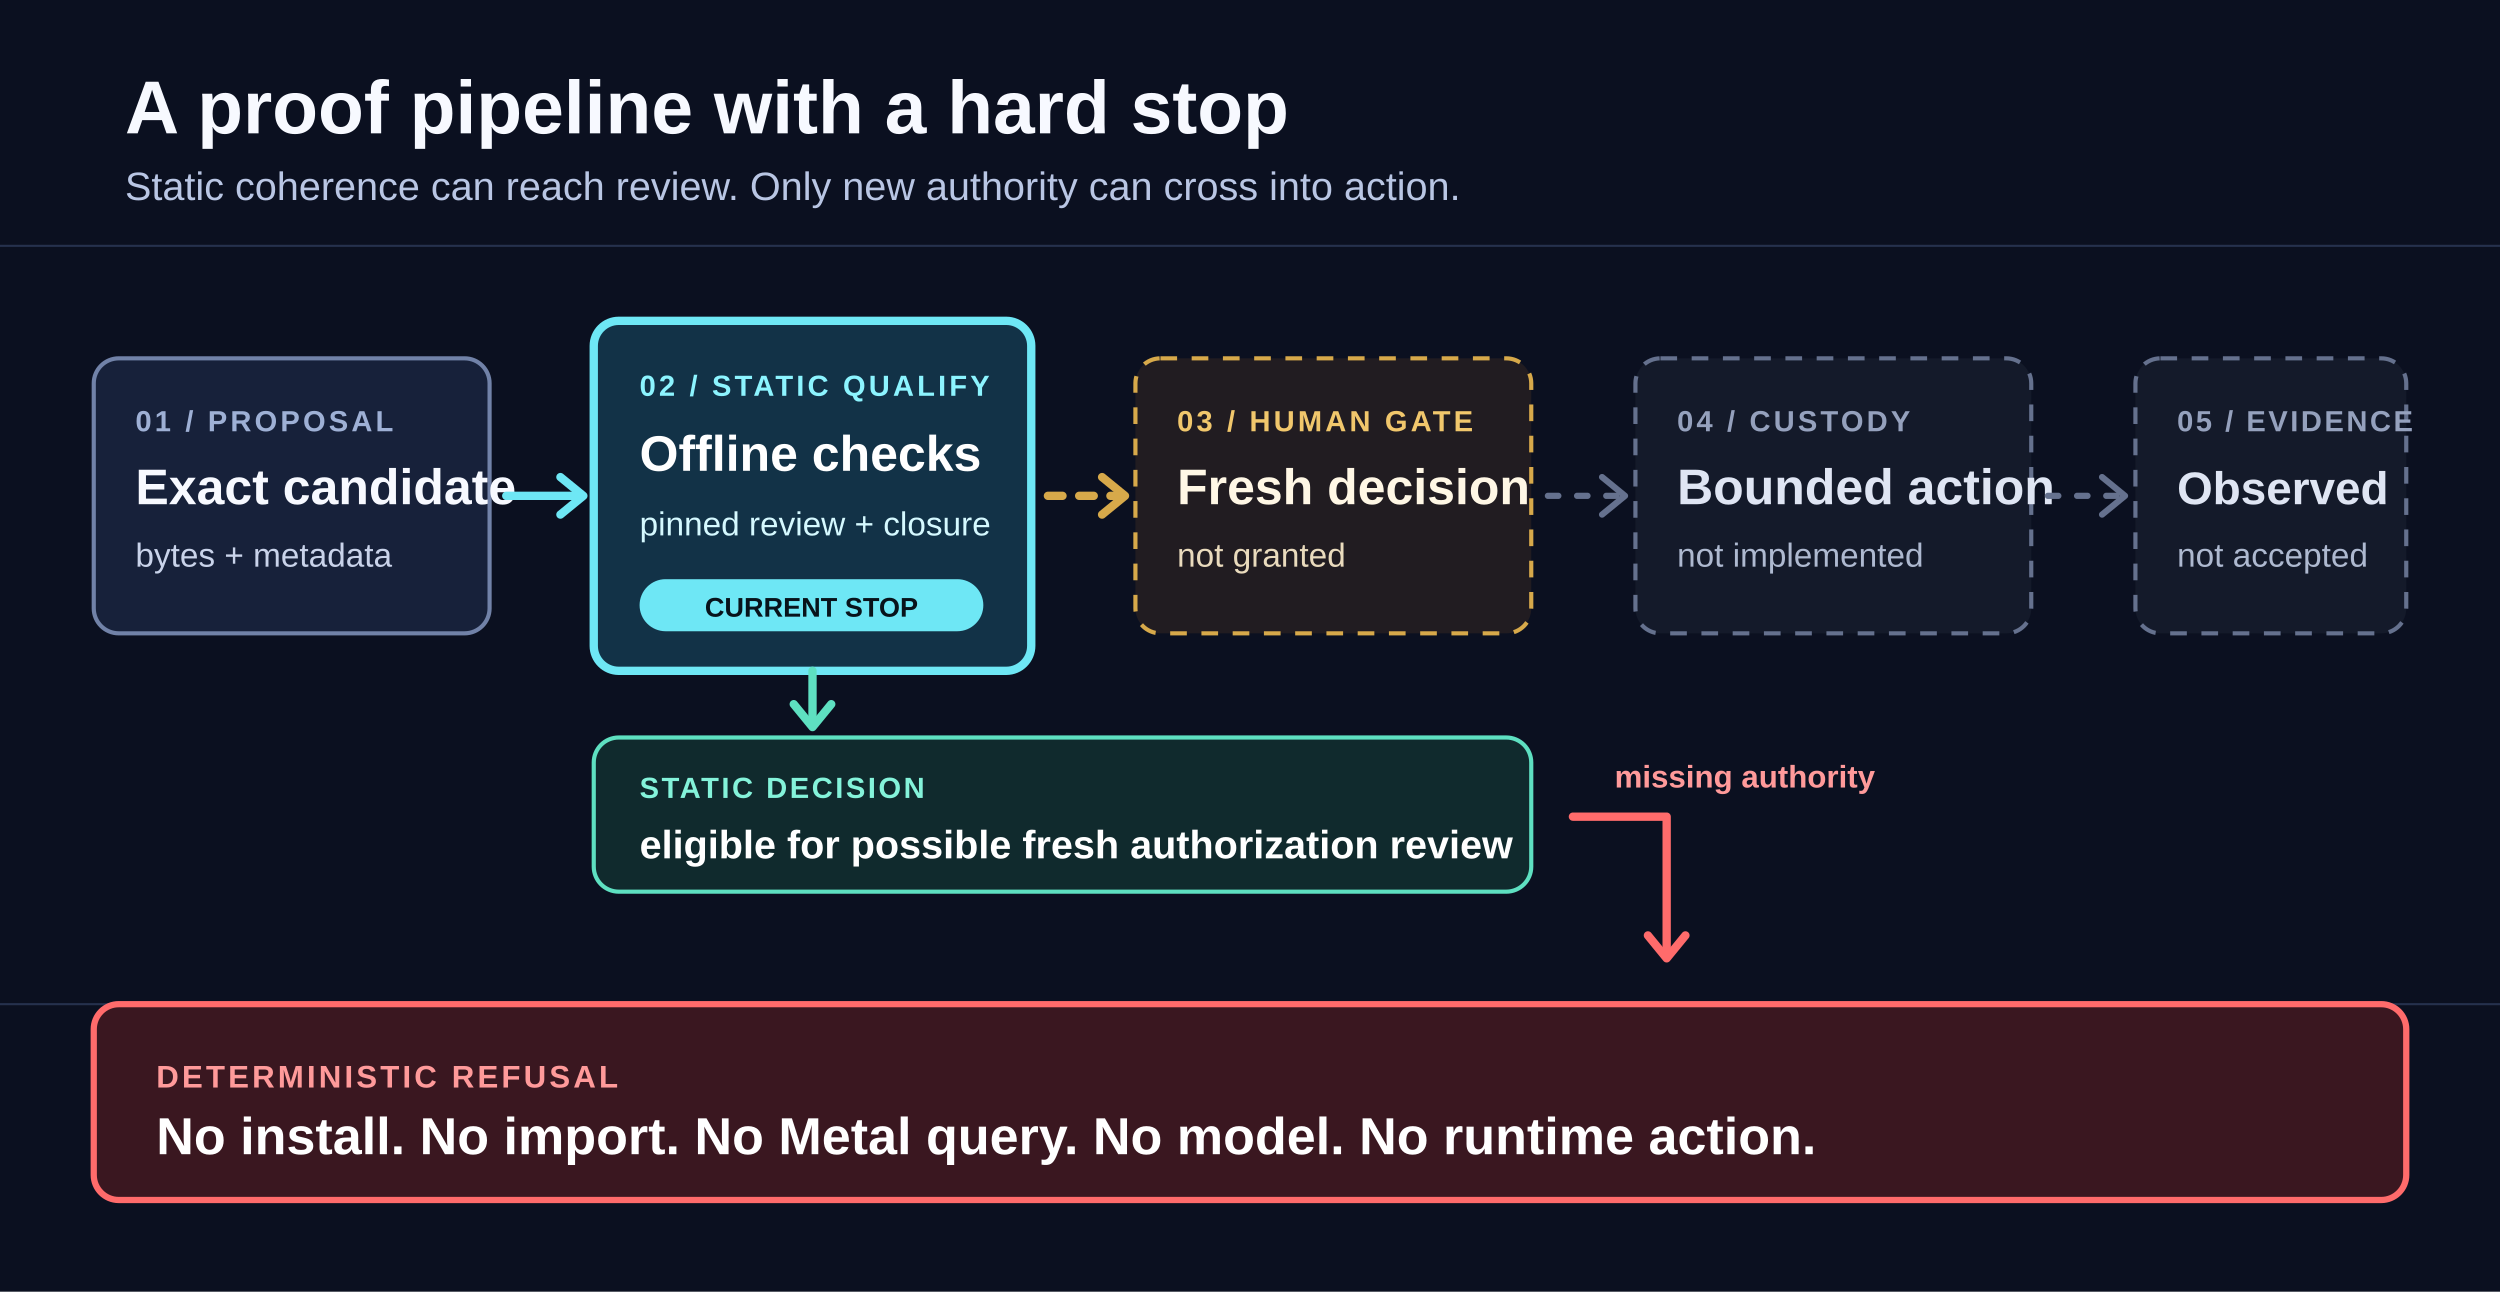
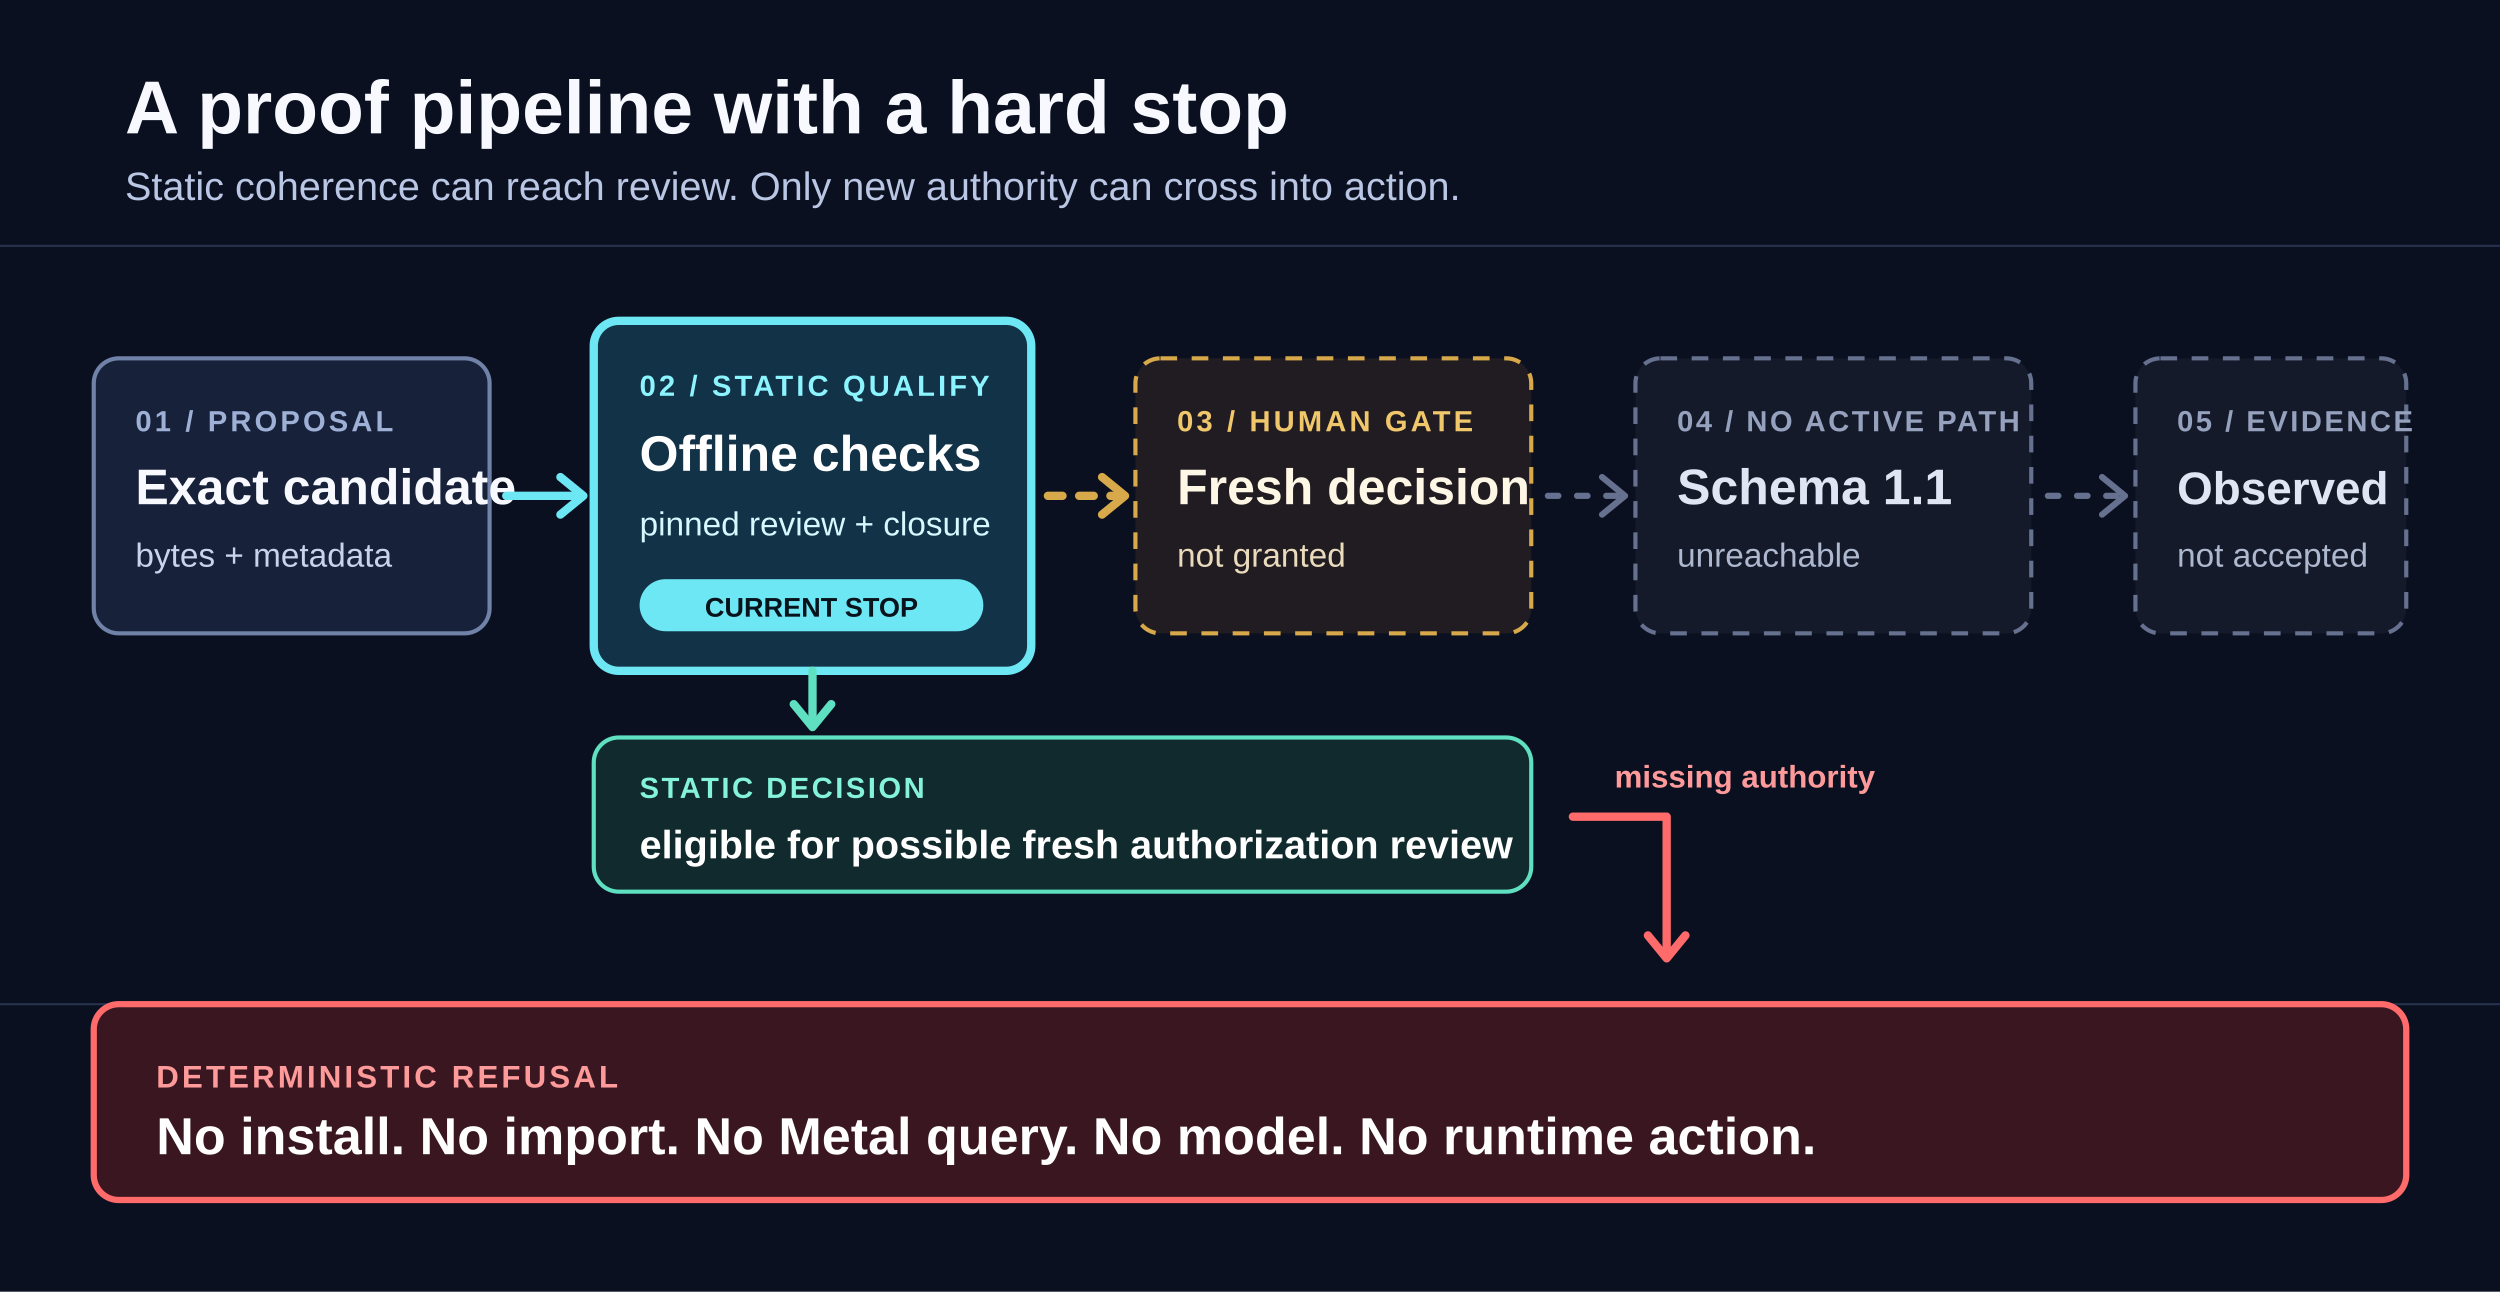
<svg xmlns="http://www.w3.org/2000/svg" role="img" aria-labelledby="title desc" viewBox="0 0 1200 620">
  <rect width="1200" height="620" fill="#0b1020" />
  <path d="M0 118H1200M0 482H1200" stroke="#26314d" stroke-width="1" />
  <text x="60" y="64" fill="#f7f9ff" font-family="Arial, Helvetica, sans-serif" font-size="36" font-weight="700">A proof pipeline with a hard stop</text>
  <text x="60" y="96" fill="#b9c6e4" font-family="Arial, Helvetica, sans-serif" font-size="19">Static coherence can reach review. Only new authority can cross into action.</text>
  <g font-family="Arial, Helvetica, sans-serif">
    <rect x="45" y="172" width="190" height="132" rx="12" fill="#17213a" stroke="#7182a8" stroke-width="2" />
    <text x="65" y="207" fill="#9eb0d5" font-size="14" font-weight="700" letter-spacing="1.5">01 / PROPOSAL</text>
    <text x="65" y="242" fill="#f7f9ff" font-size="24" font-weight="700">Exact candidate</text>
    <text x="65" y="272" fill="#c9d3ea" font-size="16">bytes + metadata</text>
    <path d="M243 238H278" stroke="#6ee7f5" stroke-width="4" stroke-linecap="round" />
    <path d="M269 229L280 238L269 247" fill="none" stroke="#6ee7f5" stroke-width="4" stroke-linecap="round" stroke-linejoin="round" />
    <rect x="285" y="154" width="210" height="168" rx="12" fill="#123247" stroke="#6ee7f5" stroke-width="4" />
    <text x="307" y="190" fill="#8cf4ff" font-size="14" font-weight="700" letter-spacing="1.5">02 / STATIC QUALIFY</text>
    <text x="307" y="226" fill="#ffffff" font-size="24" font-weight="700">Offline checks</text>
    <text x="307" y="257" fill="#d5f9ff" font-size="16">pinned review + closure</text>
    <rect x="307" y="278" width="165" height="25" rx="12.5" fill="#6ee7f5" />
    <text x="389.5" y="296" fill="#08131b" font-size="13" font-weight="700" text-anchor="middle">CURRENT STOP</text>
    <path d="M503 238H538" stroke="#d7a94a" stroke-width="4" stroke-linecap="round" stroke-dasharray="7 8" />
    <path d="M529 229L540 238L529 247" fill="none" stroke="#d7a94a" stroke-width="4" stroke-linecap="round" stroke-linejoin="round" />
    <rect x="545" y="172" width="190" height="132" rx="12" fill="#211c21" stroke="#d7a94a" stroke-width="2" stroke-dasharray="8 7" />
    <text x="565" y="207" fill="#f1c76c" font-size="14" font-weight="700" letter-spacing="1.5">03 / HUMAN GATE</text>
    <text x="565" y="242" fill="#fff7e5" font-size="24" font-weight="700">Fresh decision</text>
    <text x="565" y="272" fill="#eadbbd" font-size="16">not granted</text>
    <path d="M743 238H778" stroke="#65718e" stroke-width="3" stroke-linecap="round" stroke-dasharray="5 9" />
    <path d="M769 229L780 238L769 247" fill="none" stroke="#65718e" stroke-width="3" stroke-linecap="round" stroke-linejoin="round" />
    <rect x="785" y="172" width="190" height="132" rx="12" fill="#141a2a" stroke="#65718e" stroke-width="2" stroke-dasharray="8 7" />
-     <text x="805" y="207" fill="#95a1bd" font-size="14" font-weight="700" letter-spacing="1.5">04 / CUSTODY</text>
-     <text x="805" y="242" fill="#dfe5f3" font-size="24" font-weight="700">Bounded action</text>
-     <text x="805" y="272" fill="#aeb9d0" font-size="16">not implemented</text>
+     <text x="805" y="207" fill="#95a1bd" font-size="14" font-weight="700" letter-spacing="1.2">04 / NO ACTIVE PATH</text>
+     <text x="805" y="242" fill="#dfe5f3" font-size="24" font-weight="700">Schema 1.1</text>
+     <text x="805" y="272" fill="#aeb9d0" font-size="16">unreachable</text>
    <path d="M983 238H1018" stroke="#65718e" stroke-width="3" stroke-linecap="round" stroke-dasharray="5 9" />
    <path d="M1009 229L1020 238L1009 247" fill="none" stroke="#65718e" stroke-width="3" stroke-linecap="round" stroke-linejoin="round" />
    <rect x="1025" y="172" width="130" height="132" rx="12" fill="#141a2a" stroke="#65718e" stroke-width="2" stroke-dasharray="8 7" />
    <text x="1045" y="207" fill="#95a1bd" font-size="14" font-weight="700" letter-spacing="1.2">05 / EVIDENCE</text>
    <text x="1045" y="242" fill="#dfe5f3" font-size="22" font-weight="700">Observed</text>
    <text x="1045" y="272" fill="#aeb9d0" font-size="16">not accepted</text>
    <rect x="285" y="354" width="450" height="74" rx="12" fill="#102a2d" stroke="#5ee0c1" stroke-width="2" />
    <text x="307" y="383" fill="#84f3da" font-size="14" font-weight="700" letter-spacing="1.2">STATIC DECISION</text>
    <text x="307" y="412" fill="#ffffff" font-size="19" font-weight="700">eligible for possible fresh authorization review</text>
    <path d="M390 322V347" stroke="#5ee0c1" stroke-width="4" stroke-linecap="round" />
    <path d="M381 338L390 349L399 338" fill="none" stroke="#5ee0c1" stroke-width="4" stroke-linecap="round" stroke-linejoin="round" />
    <path d="M755 392H800V458" fill="none" stroke="#ff6b6b" stroke-width="4" stroke-linecap="round" stroke-linejoin="round" />
    <path d="M791 449L800 460L809 449" fill="none" stroke="#ff6b6b" stroke-width="4" stroke-linecap="round" stroke-linejoin="round" />
    <text x="775" y="378" fill="#ff9a9a" font-size="15" font-weight="700">missing authority</text>
    <rect x="45" y="482" width="1110" height="94" rx="12" fill="#3a1720" stroke="#ff6b6b" stroke-width="3" />
    <text x="75" y="522" fill="#ff9a9a" font-size="15" font-weight="700" letter-spacing="1.5">DETERMINISTIC REFUSAL</text>
    <text x="75" y="554" fill="#ffffff" font-size="25" font-weight="700">No install. No import. No Metal query. No model. No runtime action.</text>
  </g>
</svg>
